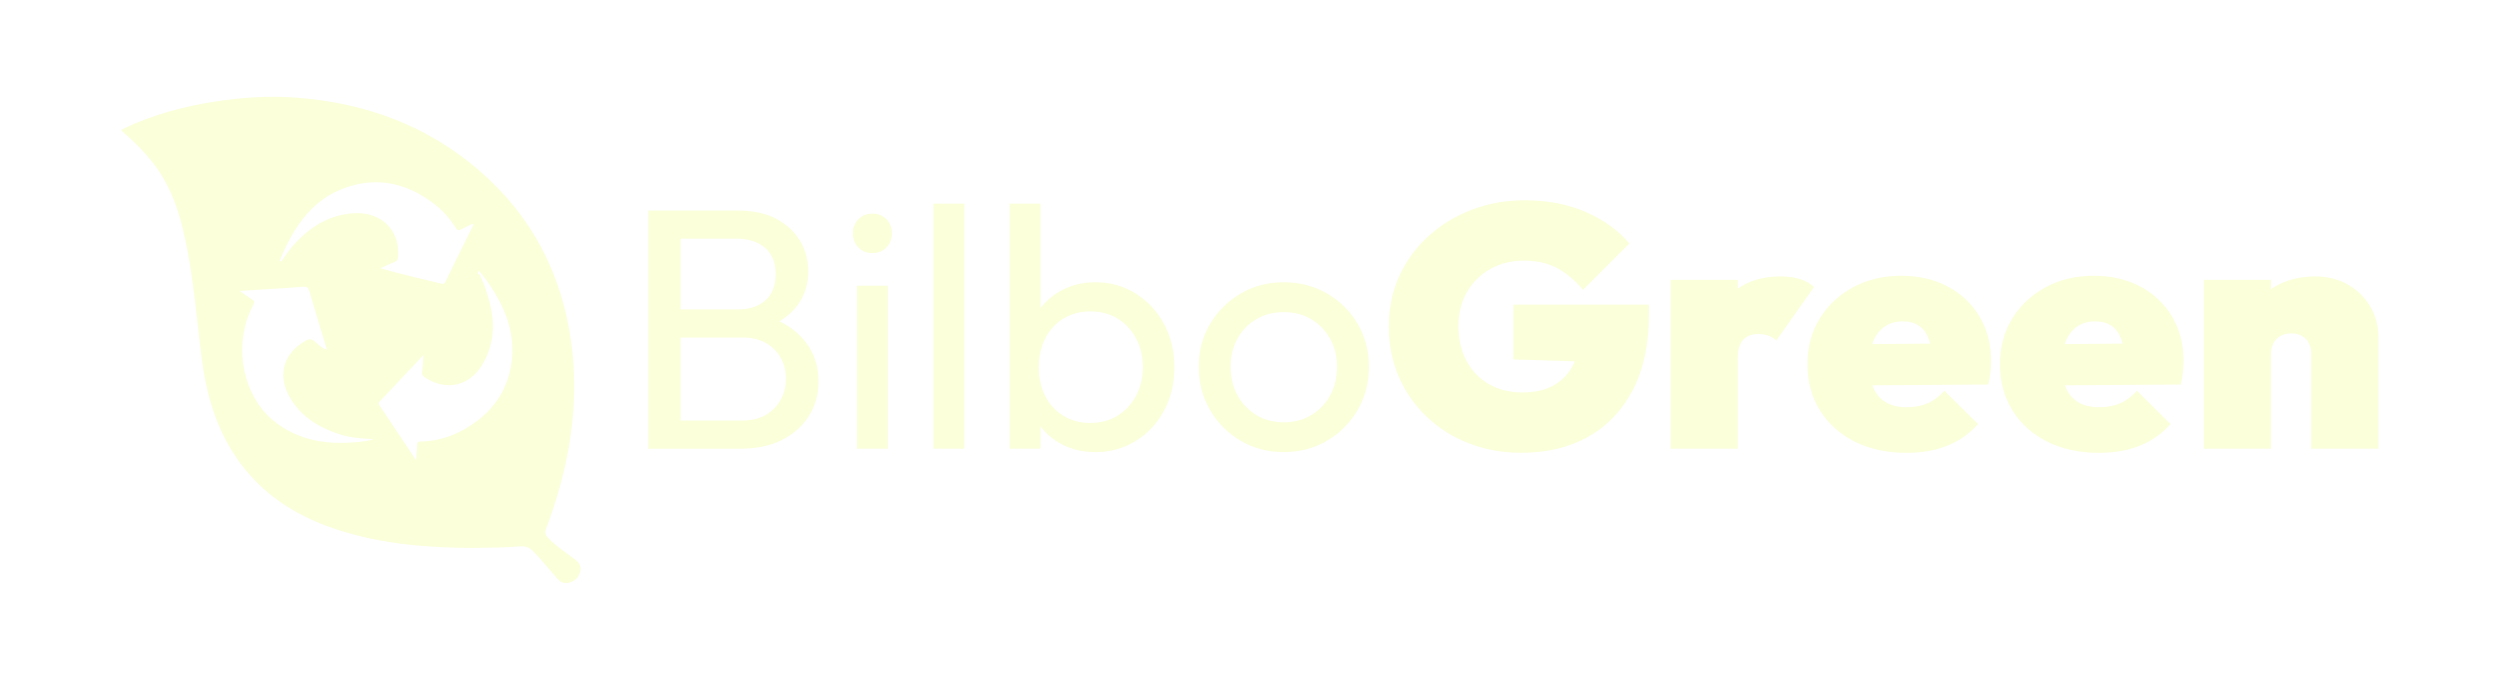
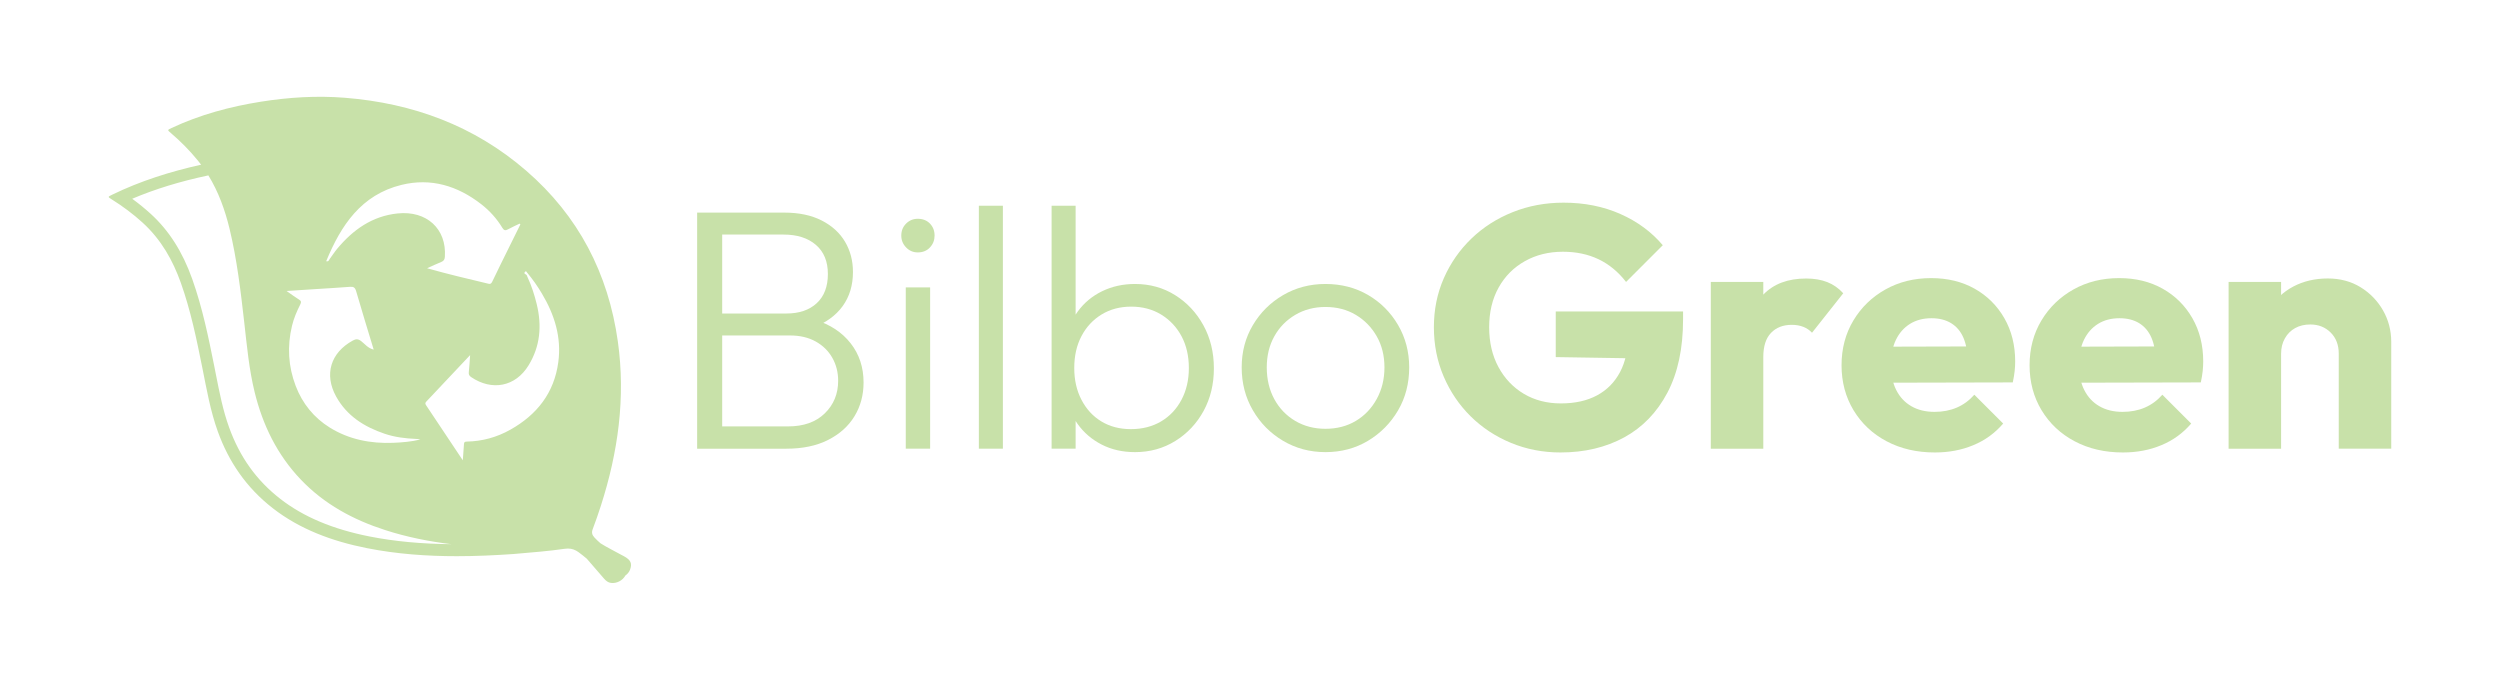
<svg xmlns="http://www.w3.org/2000/svg" version="1.1" id="Capa_1" x="0px" y="0px" viewBox="0 0 1043.84 283.84" style="enable-background:new 0 0 1043.84 283.84;" xml:space="preserve">
  <style type="text/css">
- 	.st0{fill:#FBFFDA;}
+ 	.st0{fill:#C8E1A9;}
</style>
  <g>
-     <path class="st0" d="M325.45,134.17c3.15-1.91,5.71-4.19,7.65-6.86c2.91-4.01,4.37-8.69,4.37-14.04c0-4.58-1.12-8.79-3.37-12.61   s-5.54-6.9-9.89-9.24c-4.35-2.34-9.77-3.51-16.26-3.51h-23.78h-4.44h-9.03v99.44h9.03h4.44h24.93c6.97,0,12.87-1.26,17.7-3.8   c4.82-2.53,8.52-5.9,11.1-10.1c2.58-4.2,3.87-8.93,3.87-14.18c0-6.3-1.79-11.77-5.37-16.41   C333.61,139.25,329.95,136.36,325.45,134.17z M284.17,99.66h23.5c4.87,0,8.79,1.27,11.75,3.8c2.96,2.53,4.44,6.19,4.44,10.96   c0,4.78-1.41,8.43-4.23,10.96c-2.82,2.53-6.62,3.8-11.39,3.8h-24.07V99.66z M323.29,170.51c-3.25,3.39-7.74,5.09-13.47,5.09h-25.65   v-34.67h26.08c3.63,0,6.81,0.77,9.53,2.29c2.72,1.53,4.8,3.61,6.23,6.23c1.43,2.63,2.15,5.57,2.15,8.81   C328.16,163.04,326.53,167.12,323.29,170.51z" />
-     <rect x="357.81" y="119.29" class="st0" width="12.9" height="68.06" />
-     <path class="st0" d="M364.26,89.2c-2.39,0-4.35,0.79-5.87,2.36c-1.53,1.58-2.29,3.51-2.29,5.8c0,2.39,0.76,4.37,2.29,5.95   c1.53,1.58,3.49,2.36,5.87,2.36c2.39,0,4.35-0.79,5.87-2.36c1.53-1.58,2.29-3.56,2.29-5.95c0-2.29-0.77-4.23-2.29-5.8   C368.61,89.99,366.65,89.2,364.26,89.2z" />
-     <rect x="389.76" y="85.04" class="st0" width="12.9" height="102.3" />
-     <path class="st0" d="M474.23,122.58c-5.01-3.15-10.63-4.73-16.84-4.73c-5.06,0-9.67,1.07-13.83,3.22c-3.67,1.9-6.7,4.43-9.1,7.58   V85.04h-12.9v102.3h12.9v-9.31c2.35,3.14,5.34,5.65,8.96,7.52c4.15,2.15,8.81,3.22,13.97,3.22c6.21,0,11.82-1.55,16.84-4.66   c5.01-3.1,8.96-7.33,11.82-12.68c2.87-5.35,4.3-11.37,4.3-18.05c0-6.69-1.43-12.7-4.3-18.05   C483.18,129.99,479.24,125.74,474.23,122.58z M474.3,165.35c-1.91,3.49-4.49,6.23-7.74,8.24s-7.02,3.01-11.32,3.01   c-4.2,0-7.95-1-11.25-3.01s-5.83-4.75-7.59-8.24c-1.77-3.49-2.65-7.47-2.65-11.96c0-4.58,0.91-8.64,2.72-12.18   c1.81-3.53,4.35-6.28,7.59-8.24c3.25-1.96,7.02-2.94,11.32-2.94c4.2,0,7.93,0.98,11.18,2.94c3.25,1.96,5.83,4.71,7.74,8.24   c1.91,3.54,2.87,7.55,2.87,12.04C477.16,157.83,476.21,161.87,474.3,165.35z" />
-     <path class="st0" d="M554.03,122.51c-5.4-3.1-11.39-4.66-17.98-4.66c-6.69,0-12.71,1.58-18.05,4.73   c-5.35,3.15-9.6,7.38-12.75,12.68c-3.15,5.3-4.73,11.25-4.73,17.84c0,6.69,1.58,12.73,4.73,18.12c3.15,5.4,7.4,9.67,12.75,12.82   c5.35,3.15,11.37,4.73,18.05,4.73c6.59,0,12.58-1.58,17.98-4.73c5.39-3.15,9.67-7.43,12.82-12.82c3.15-5.4,4.73-11.44,4.73-18.12   c0-6.59-1.58-12.56-4.73-17.91C563.7,129.84,559.42,125.61,554.03,122.51z M555.39,165.07c-1.91,3.49-4.54,6.23-7.88,8.24   c-3.34,2.01-7.16,3.01-11.46,3.01c-4.3,0-8.12-1-11.46-3.01c-3.35-2.01-5.97-4.75-7.88-8.24c-1.91-3.49-2.87-7.47-2.87-11.96   c0-4.39,0.95-8.31,2.87-11.75c1.91-3.44,4.54-6.14,7.88-8.1s7.16-2.94,11.46-2.94c4.3,0,8.1,0.98,11.39,2.94   c3.3,1.96,5.92,4.66,7.88,8.1s2.94,7.36,2.94,11.75C558.26,157.59,557.3,161.58,555.39,165.07z" />
-     <path class="st0" d="M631.9,150.09l25.63,0.77c-0.2,0.47-0.41,0.93-0.63,1.38c-1.86,3.73-4.56,6.59-8.09,8.6   c-3.54,2.01-7.88,3.01-13.04,3.01c-5.35,0-10.03-1.15-14.04-3.44c-4.01-2.29-7.14-5.52-9.38-9.67c-2.25-4.15-3.37-9-3.37-14.54   c0-5.54,1.22-10.36,3.65-14.47c2.44-4.11,5.71-7.28,9.82-9.53c4.11-2.24,8.69-3.37,13.75-3.37c5.35,0,9.93,1,13.75,3.01   s7.5,5.06,11.03,9.17l19.34-19.34c-4.68-5.54-10.77-9.93-18.27-13.18s-15.98-4.87-25.43-4.87c-7.83,0-15.19,1.31-22.07,3.94   s-12.92,6.3-18.12,11.03c-5.21,4.73-9.27,10.29-12.18,16.69c-2.91,6.4-4.37,13.42-4.37,21.06c0,7.55,1.38,14.52,4.15,20.92   c2.77,6.4,6.66,11.99,11.68,16.76c5.01,4.78,10.89,8.48,17.62,11.1c6.73,2.62,14.06,3.94,21.99,3.94c10.6,0,19.89-2.24,27.87-6.73   c7.97-4.49,14.18-11.03,18.63-19.63c4.45-8.6,6.66-19.01,6.66-31.23v-4.3H631.9V150.09z" />
-     <path class="st0" d="M751.75,116.57c-2.34-0.76-5.14-1.15-8.38-1.15c-7.09,0-13,1.72-17.77,5.13v-3.7h-28.08v70.49h28.08v-38.11   c0-3.15,0.72-5.56,2.15-7.24c1.43-1.67,3.58-2.51,6.45-2.51c1.72,0,3.22,0.26,4.51,0.79c1.29,0.53,2.27,1.17,2.94,1.93l15.76-22.35   C755.98,118.43,754.09,117.33,751.75,116.57z" />
-     <path class="st0" d="M813.29,119.65c-5.64-3.01-12.13-4.51-19.49-4.51c-7.45,0-14.14,1.6-20.06,4.8   c-5.92,3.2-10.58,7.57-13.97,13.11c-3.39,5.54-5.09,11.89-5.09,19.06c0,7.26,1.74,13.68,5.23,19.27   c3.49,5.59,8.33,9.94,14.54,13.04c6.21,3.1,13.42,4.66,21.63,4.66c6.4,0,12.08-1,17.05-3.01c4.96-2.01,9.22-5.01,12.75-9.03   l-14.04-13.9c-2.1,2.39-4.42,4.13-6.95,5.23c-2.53,1.1-5.47,1.65-8.81,1.65c-3.44,0-6.3-0.67-8.6-2.01   c-2.29-1.34-4.04-3.32-5.23-5.95c-0.17-0.38-0.33-0.77-0.47-1.18l48.4-0.33c0.48-2.1,0.79-3.94,0.93-5.52s0.21-3.08,0.21-4.51   c0-6.88-1.6-12.99-4.8-18.34C823.34,126.83,818.93,122.66,813.29,119.65z M781.73,143.67c0.13-0.39,0.25-0.8,0.4-1.17   c1.09-2.67,2.7-4.73,4.8-6.16s4.58-2.15,7.45-2.15c2.77,0,5.06,0.62,6.88,1.86c1.81,1.24,3.17,3.08,4.08,5.52   c0.22,0.59,0.41,1.23,0.58,1.9L781.73,143.67z" />
-     <path class="st0" d="M893.67,119.65c-5.64-3.01-12.13-4.51-19.49-4.51c-7.45,0-14.14,1.6-20.06,4.8   c-5.92,3.2-10.58,7.57-13.97,13.11c-3.39,5.54-5.09,11.89-5.09,19.06c0,7.26,1.74,13.68,5.23,19.27   c3.49,5.59,8.33,9.94,14.54,13.04c6.21,3.1,13.42,4.66,21.63,4.66c6.4,0,12.08-1,17.05-3.01c4.96-2.01,9.22-5.01,12.75-9.03   l-14.04-13.9c-2.1,2.39-4.42,4.13-6.95,5.23c-2.53,1.1-5.47,1.65-8.81,1.65c-3.44,0-6.3-0.67-8.6-2.01   c-2.29-1.34-4.04-3.32-5.23-5.95c-0.17-0.38-0.33-0.77-0.47-1.18l48.4-0.33c0.48-2.1,0.79-3.94,0.93-5.52s0.21-3.08,0.21-4.51   c0-6.88-1.6-12.99-4.8-18.34C903.72,126.83,899.3,122.66,893.67,119.65z M862.1,143.67c0.13-0.39,0.25-0.8,0.4-1.17   c1.1-2.67,2.7-4.73,4.8-6.16s4.58-2.15,7.45-2.15c2.77,0,5.06,0.62,6.88,1.86c1.81,1.24,3.17,3.08,4.08,5.52   c0.22,0.59,0.41,1.23,0.58,1.9L862.1,143.67z" />
-     <path class="st0" d="M989.66,127.96c-2.29-3.87-5.42-6.92-9.38-9.17c-3.96-2.24-8.48-3.37-13.54-3.37c-5.64,0-10.67,1.1-15.12,3.3   c-1.19,0.59-2.31,1.26-3.37,1.98v-3.85h-28.08v70.49h28.08V147.8c0-1.81,0.36-3.37,1.08-4.66c0.72-1.29,1.72-2.27,3.01-2.94   c1.29-0.67,2.74-1,4.37-1c2.39,0,4.37,0.74,5.95,2.22c1.58,1.48,2.36,3.61,2.36,6.38v39.54h28.08v-45.99   C993.1,136.29,991.96,131.83,989.66,127.96z" />
-     <path class="st0" d="M239.87,233.42c-0.29-0.22-0.6-0.41-0.88-0.63c-3.51-2.7-7.27-5.09-10.31-8.37c-0.94-1.02-1.27-2.01-0.75-3.4   c1.22-3.25,2.37-6.53,3.43-9.83c7.19-22.35,10.37-45.15,7.1-68.56c-3.98-28.47-16.48-52.51-38.3-71.38   c-21.71-18.77-47.3-28.16-75.69-30.43c-11.76-0.94-23.47-0.2-35.1,1.65c-12.88,2.04-25.4,5.41-37.26,10.98   c-1.79,0.84-1.78,0.83-0.32,2.07c4.11,3.5,7.91,7.35,11.31,11.52c6.8,8.33,10.72,18.09,13.22,28.44   c3.1,12.84,4.64,25.93,6.13,39.02c1.12,9.82,2,19.67,4.37,29.3c3.39,13.74,9.42,26.1,19.26,36.43   c9.8,10.28,21.87,16.78,35.24,21.09c18.7,6.03,38.01,7.4,56.07,7.47c7.58-0.11,13.75-0.14,19.89-0.66c2.19-0.18,3.8,0.53,5.29,2.02   c3.6,3.61,6.73,7.63,10.12,11.43c0.82,0.92,1.68,1.67,2.98,1.82c2.57,0.3,5.27-1.25,6.2-3.62   C242.96,237.03,242.43,235.35,239.87,233.42z M148.14,77.19c12.3-3.01,23.42,0.4,33.3,8.09c3.52,2.75,6.49,6.03,8.8,9.86   c0.65,1.07,1.24,1.23,2.32,0.63c1.59-0.88,3.26-1.61,4.89-2.4c0.11,0.1,0.21,0.21,0.31,0.32c-2.73,5.52-5.47,11.04-8.19,16.57   c-1.18,2.39-2.33,4.8-3.49,7.2c-0.33,0.67-0.67,1.24-1.61,1.02c-8.52-2.03-17.05-4.04-25.66-6.47c1.97-0.88,3.92-1.82,5.92-2.63   c1.05-0.42,1.42-1.05,1.5-2.18c0.79-11.64-7.59-19.35-19.75-18.08c-10.63,1.11-18.62,6.82-25.25,14.79   c-1.12,1.34-2.06,2.84-3.11,4.25c-0.31,0.42-0.42,1.18-1.44,0.89C122.84,94.09,131.29,81.32,148.14,77.19z M144.66,184.88   c-9.45,0.4-18.52-1.4-26.54-6.38c-6.55-4.07-11.4-10-14.2-17.35c-3.12-8.2-3.6-16.55-1.55-25.12c0.76-3.17,2.02-6.08,3.46-8.94   c0.48-0.96,0.41-1.44-0.52-2.01c-1.64-1.02-3.18-2.18-5.21-3.59c4.44-0.29,8.35-0.55,12.27-0.8c4.74-0.31,9.49-0.56,14.22-0.94   c1.49-0.12,2.13,0.27,2.57,1.78c2.34,8.06,4.81,16.07,7.34,24.44c-2.45-0.6-3.68-2.38-5.27-3.58c-1.24-0.94-2.16-0.92-3.47-0.2   c-9.25,5.08-12.04,14.14-6.94,23.37c4.47,8.09,11.75,12.65,20.26,15.54c4.22,1.44,8.59,1.96,12.99,2.15   c0.63,0.02,1.26,0.09,1.9,0.24C152.26,184.41,148.47,184.72,144.66,184.88z M213.61,151.2c-1.72,12.84-8.91,21.95-20,28.19   c-5.65,3.18-11.77,4.87-18.27,4.98c-0.93,0.02-1.08,0.35-1.12,1.11c-0.12,2.05-0.29,4.11-0.48,6.71   c-5.27-7.89-10.18-15.26-15.09-22.63c-0.38-0.57-0.9-1.1-0.17-1.87c6.03-6.36,12.03-12.75,18.31-19.43   c-0.2,2.65-0.29,4.88-0.55,7.1c-0.12,1,0.18,1.53,0.98,2.08c8.69,5.9,18.5,4.04,23.98-4.91c4.86-7.93,5.61-16.46,3.41-25.51   c-0.95-3.89-2.13-7.6-3.8-11.2c-0.21-0.47-0.29-1.09-0.81-1.28c-0.65-0.24-0.64-0.66-0.32-1.02c0.53-0.61,0.75,0.11,0.98,0.39   c2.26,2.7,4.28,5.58,6.08,8.61C212.01,131.37,214.99,140.81,213.61,151.2z" />
+     <path class="st0" d="M291.08,187.35V88.77h10.46v98.58H291.08z M297.81,187.35v-9.31h31.23c6.49,0,11.61-1.81,15.33-5.44   c3.73-3.63,5.59-8.17,5.59-13.61c0-3.53-0.81-6.73-2.44-9.6c-1.63-2.87-3.94-5.13-6.95-6.81c-3.01-1.67-6.57-2.51-10.67-2.51   h-32.09v-9.17h30.52c5.35,0,9.58-1.43,12.68-4.3c3.1-2.87,4.66-6.92,4.66-12.18c0-5.25-1.67-9.31-5.01-12.18   c-3.34-2.87-7.83-4.3-13.47-4.3h-29.37v-9.17h29.66c6.11,0,11.32,1.1,15.62,3.3c4.3,2.2,7.54,5.16,9.74,8.88   c2.2,3.73,3.3,7.93,3.3,12.61c0,5.54-1.43,10.29-4.3,14.26c-2.87,3.96-7.07,7-12.61,9.1l1-3.44c6.4,2.01,11.39,5.3,14.97,9.89   c3.58,4.58,5.37,10.03,5.37,16.33c0,5.25-1.27,9.96-3.8,14.11c-2.53,4.16-6.21,7.45-11.03,9.89c-4.82,2.44-10.63,3.65-17.41,3.65   H297.81z" />
+     <path class="st0" d="M383.2,105.39c-1.91,0-3.53-0.69-4.87-2.08c-1.34-1.38-2.01-3.03-2.01-4.94c0-2.01,0.67-3.68,2.01-5.01   c1.34-1.34,2.96-2.01,4.87-2.01c2.1,0,3.8,0.67,5.09,2.01c1.29,1.34,1.93,3.01,1.93,5.01c0,1.91-0.64,3.56-1.93,4.94   C387,104.7,385.3,105.39,383.2,105.39z M378.19,187.35V120h10.17v67.34H378.19z" />
+     <path class="st0" d="M408.71,187.35V85.9h10.03v101.44H408.71z" />
+     <path class="st0" d="M439.08,187.35V85.9h10.03v50.58l-2.01,16.19l2.01,16.62v18.05H439.08z M473.9,188.78   c-5.16,0-9.79-1.05-13.9-3.15c-4.11-2.1-7.48-4.99-10.1-8.67c-2.63-3.68-4.23-7.95-4.8-12.82v-21.06c0.57-4.97,2.2-9.29,4.87-12.97   c2.67-3.68,6.09-6.52,10.24-8.53c4.15-2.01,8.72-3.01,13.68-3.01c6.21,0,11.8,1.55,16.76,4.66c4.97,3.1,8.91,7.31,11.82,12.61   c2.91,5.3,4.37,11.3,4.37,17.98c0,6.59-1.43,12.51-4.3,17.77c-2.87,5.25-6.81,9.43-11.82,12.54   C485.72,187.23,480.11,188.78,473.9,188.78z M472.18,179.18c4.78,0,8.98-1.08,12.61-3.22c3.63-2.15,6.47-5.16,8.52-9.03   c2.05-3.87,3.08-8.29,3.08-13.25c0-5.06-1.03-9.5-3.08-13.33c-2.06-3.82-4.9-6.83-8.52-9.03c-3.63-2.2-7.79-3.29-12.47-3.29   c-4.68,0-8.81,1.1-12.39,3.29c-3.58,2.2-6.38,5.21-8.38,9.03c-2.01,3.82-3.01,8.26-3.01,13.33c0,4.97,1,9.38,3.01,13.25   c2.01,3.87,4.77,6.88,8.31,9.03C463.39,178.1,467.5,179.18,472.18,179.18z" />
+     <path class="st0" d="M553.42,188.78c-6.5,0-12.39-1.58-17.7-4.73s-9.51-7.4-12.61-12.75c-3.11-5.35-4.66-11.32-4.66-17.91   c0-6.5,1.55-12.37,4.66-17.62c3.1-5.25,7.31-9.43,12.61-12.54c5.3-3.1,11.2-4.66,17.7-4.66c6.59,0,12.51,1.53,17.77,4.58   c5.25,3.06,9.43,7.24,12.54,12.54c3.1,5.3,4.66,11.2,4.66,17.7c0,6.69-1.55,12.68-4.66,17.98c-3.11,5.3-7.29,9.53-12.54,12.68   C565.93,187.2,560.01,188.78,553.42,188.78z M553.42,179.04c4.78,0,9-1.1,12.68-3.29c3.68-2.2,6.59-5.25,8.74-9.17   c2.15-3.92,3.22-8.31,3.22-13.18c0-4.87-1.07-9.19-3.22-12.97c-2.15-3.77-5.06-6.76-8.74-8.96c-3.68-2.2-7.9-3.3-12.68-3.3   c-4.68,0-8.88,1.1-12.61,3.3c-3.72,2.2-6.64,5.18-8.74,8.96c-2.1,3.77-3.15,8.09-3.15,12.97c0,4.97,1.05,9.38,3.15,13.25   c2.1,3.87,5.02,6.9,8.74,9.1C544.53,177.94,548.74,179.04,553.42,179.04z" />
+     <path class="st0" d="M651.56,188.92c-7.36,0-14.26-1.34-20.7-4.01c-6.45-2.67-12.06-6.38-16.83-11.1   c-4.78-4.73-8.53-10.27-11.25-16.62c-2.72-6.35-4.08-13.2-4.08-20.56c0-7.35,1.38-14.18,4.16-20.49   c2.77-6.3,6.61-11.82,11.53-16.55c4.92-4.73,10.67-8.4,17.26-11.03c6.59-2.63,13.66-3.94,21.21-3.94c8.69,0,16.6,1.58,23.71,4.73   c7.11,3.15,13.01,7.5,17.7,13.04l-15.33,15.33c-3.25-4.2-7.07-7.35-11.46-9.46c-4.39-2.1-9.36-3.15-14.9-3.15   c-5.92,0-11.23,1.31-15.9,3.94c-4.68,2.63-8.33,6.3-10.96,11.03c-2.63,4.73-3.94,10.24-3.94,16.55c0,6.3,1.29,11.84,3.87,16.62   c2.58,4.78,6.11,8.5,10.6,11.18c4.49,2.67,9.65,4.01,15.47,4.01c5.92,0,10.96-1.12,15.12-3.37c4.16-2.24,7.35-5.49,9.6-9.74   c2.24-4.25,3.37-9.43,3.37-15.54l14.9,10.03l-45.13-0.72v-19.06h53.16v3.29c0,12.13-2.17,22.33-6.52,30.59   c-4.35,8.26-10.37,14.5-18.05,18.7C670.45,186.82,661.59,188.92,651.56,188.92z" />
+     <path class="st0" d="M714.32,187.35v-69.63h21.92v69.63H714.32z M736.24,149.09l-9.17-7.16c1.81-8.12,4.87-14.42,9.17-18.91   c4.3-4.49,10.27-6.73,17.91-6.73c3.34,0,6.28,0.5,8.81,1.5c2.53,1,4.75,2.56,6.66,4.66l-13.04,16.48   c-0.96-1.05-2.15-1.86-3.58-2.44c-1.43-0.57-3.06-0.86-4.87-0.86c-3.63,0-6.52,1.12-8.67,3.37   C737.31,141.23,736.24,144.6,736.24,149.09z" />
+     <path class="st0" d="M807.88,188.92c-7.55,0-14.26-1.55-20.13-4.66c-5.87-3.1-10.48-7.43-13.83-12.97   c-3.34-5.54-5.01-11.8-5.01-18.77c0-6.97,1.65-13.2,4.94-18.7c3.29-5.49,7.76-9.81,13.4-12.97c5.63-3.15,11.99-4.73,19.06-4.73   c6.88,0,12.94,1.48,18.2,4.44c5.25,2.96,9.38,7.07,12.39,12.32c3.01,5.25,4.51,11.27,4.51,18.05c0,1.24-0.07,2.56-0.21,3.94   c-0.14,1.39-0.41,2.99-0.79,4.8l-60.03,0.14v-15.04l50.72-0.14l-9.46,6.3c-0.1-4.01-0.72-7.33-1.86-9.96   c-1.15-2.63-2.84-4.63-5.09-6.02c-2.25-1.38-4.99-2.08-8.24-2.08c-3.44,0-6.43,0.79-8.96,2.36c-2.53,1.58-4.49,3.8-5.87,6.66   c-1.39,2.87-2.08,6.35-2.08,10.46c0,4.11,0.74,7.62,2.22,10.53c1.48,2.92,3.58,5.16,6.3,6.73c2.72,1.58,5.95,2.36,9.67,2.36   c3.44,0,6.54-0.6,9.31-1.79c2.77-1.19,5.21-2.98,7.31-5.37l12.04,12.04c-3.44,4.01-7.59,7.02-12.47,9.03   C819.05,187.92,813.7,188.92,807.88,188.92z" />
+     <path class="st0" d="M886.39,188.92c-7.55,0-14.26-1.55-20.13-4.66c-5.87-3.1-10.48-7.43-13.83-12.97   c-3.34-5.54-5.01-11.8-5.01-18.77c0-6.97,1.65-13.2,4.94-18.7c3.29-5.49,7.76-9.81,13.4-12.97c5.63-3.15,11.99-4.73,19.06-4.73   c6.88,0,12.94,1.48,18.2,4.44c5.25,2.96,9.38,7.07,12.39,12.32c3.01,5.25,4.51,11.27,4.51,18.05c0,1.24-0.07,2.56-0.21,3.94   c-0.14,1.39-0.41,2.99-0.79,4.8l-60.03,0.14v-15.04l50.72-0.14l-9.46,6.3c-0.1-4.01-0.72-7.33-1.86-9.96   c-1.15-2.63-2.84-4.63-5.09-6.02c-2.25-1.38-4.99-2.08-8.24-2.08c-3.44,0-6.43,0.79-8.96,2.36c-2.53,1.58-4.49,3.8-5.87,6.66   c-1.39,2.87-2.08,6.35-2.08,10.46c0,4.11,0.74,7.62,2.22,10.53c1.48,2.92,3.58,5.16,6.3,6.73c2.72,1.58,5.95,2.36,9.67,2.36   c3.44,0,6.54-0.6,9.31-1.79c2.77-1.19,5.21-2.98,7.31-5.37l12.04,12.04c-3.44,4.01-7.59,7.02-12.47,9.03   C897.57,187.92,892.22,188.92,886.39,188.92z" />
+     <path class="st0" d="M930.52,187.35v-69.63h21.92v69.63H930.52z M976.51,187.35v-39.69c0-3.63-1.12-6.57-3.37-8.81   c-2.25-2.24-5.09-3.37-8.52-3.37c-2.39,0-4.49,0.5-6.3,1.5c-1.82,1-3.25,2.44-4.3,4.3c-1.05,1.86-1.58,3.99-1.58,6.38l-8.45-4.16   c0-5.44,1.19-10.22,3.58-14.33c2.39-4.11,5.71-7.28,9.96-9.53c4.25-2.24,9.05-3.37,14.4-3.37c5.16,0,9.72,1.22,13.68,3.65   c3.96,2.44,7.09,5.66,9.38,9.67c2.29,4.01,3.44,8.41,3.44,13.18v44.56H976.51z" />
  </g>
+   <path class="st0" d="M260.5,232.23c-0.32-0.18-0.66-0.33-0.98-0.51c-2.93-1.64-5.99-3.1-8.8-4.88c-0.88-0.76-1.73-1.56-2.52-2.42  c-0.94-1.02-1.27-2.01-0.75-3.4c1.22-3.25,2.37-6.53,3.43-9.83c7.19-22.35,10.38-45.15,7.1-68.56  c-3.98-28.47-16.47-52.51-38.3-71.38c-21.71-18.77-47.3-28.16-75.69-30.43c-11.76-0.94-23.47-0.2-35.1,1.65  c-12.88,2.05-25.4,5.42-37.26,10.98c-1.8,0.84-1.78,0.83-0.32,2.07c4.11,3.5,7.91,7.35,11.31,11.52c0.47,0.57,0.91,1.15,1.35,1.73  c-12.92,2.87-25.4,6.82-37.13,12.52c-1.89,0.92-1.87,0.9-0.23,1.93c4.65,2.9,8.99,6.15,12.91,9.72  c7.84,7.14,12.66,15.82,15.99,25.16c4.12,11.58,6.57,23.52,8.97,35.46c1.8,8.96,3.34,17.96,6.48,26.65  c4.48,12.39,11.74,23.3,23,32.04c11.2,8.69,24.63,13.73,39.34,16.64c12.48,2.47,25.09,3.34,37.44,3.34c8.01,0,15.9-0.37,23.58-0.9  c8.18-0.71,14.84-1.22,21.45-2.19c0.47-0.07,0.92-0.1,1.35-0.1c1.71,0,3.12,0.54,4.48,1.54c1.17,0.86,2.29,1.76,3.39,2.68  c2.45,2.73,4.75,5.58,7.2,8.32c0.82,0.92,1.68,1.67,2.98,1.82c2.36,0.27,4.82-1.03,5.93-3.08c0.88-0.64,1.58-1.46,1.94-2.39  C264.05,235.3,263.38,233.8,260.5,232.23z M167.66,77.19c12.3-3.01,23.42,0.4,33.3,8.09c3.52,2.74,6.48,6.03,8.8,9.86  c0.65,1.07,1.24,1.23,2.32,0.63c1.59-0.88,3.25-1.61,4.89-2.4c0.1,0.11,0.2,0.22,0.31,0.32c-2.73,5.52-5.46,11.04-8.19,16.57  c-1.18,2.39-2.33,4.8-3.49,7.2c-0.33,0.68-0.66,1.25-1.61,1.02c-8.52-2.03-17.05-4.04-25.66-6.47c1.97-0.89,3.92-1.83,5.92-2.63  c1.06-0.43,1.43-1.05,1.5-2.18c0.78-11.64-7.59-19.35-19.75-18.08c-10.64,1.11-18.62,6.83-25.25,14.79  c-1.12,1.35-2.06,2.85-3.11,4.25c-0.31,0.42-0.42,1.18-1.44,0.9C142.36,94.09,150.82,81.32,167.66,77.19z M131.9,120.7  c4.74-0.31,9.48-0.56,14.22-0.94c1.48-0.12,2.13,0.27,2.57,1.78c2.33,8.05,4.81,16.07,7.34,24.44c-2.46-0.6-3.68-2.38-5.27-3.58  c-1.24-0.94-2.16-0.92-3.47-0.2c-9.25,5.07-12.04,14.14-6.94,23.37c4.47,8.09,11.75,12.66,20.26,15.54  c4.22,1.43,8.59,1.96,13.01,2.15c0.63,0.03,1.26,0.09,1.9,0.24c-3.72,0.92-7.51,1.23-11.31,1.39c-9.46,0.39-18.53-1.4-26.54-6.38  c-6.55-4.07-11.4-10-14.2-17.35c-3.13-8.2-3.6-16.56-1.55-25.12c0.76-3.17,2.02-6.08,3.46-8.94c0.48-0.96,0.41-1.43-0.52-2.01  c-1.64-1.02-3.19-2.18-5.21-3.59C124.07,121.21,127.98,120.95,131.9,120.7z M154.28,223.99c-15.38-3.05-27.57-8.18-37.24-15.69  c-9.9-7.68-16.89-17.42-21.36-29.79c-2.58-7.12-4.01-14.44-5.54-22.19c-0.25-1.25-0.49-2.5-0.74-3.74  c-2.25-11.2-4.8-23.9-9.16-36.15C76.2,105.1,70.53,96.21,62.9,89.26c-2.4-2.18-4.97-4.28-7.7-6.27c9.47-4.03,19.95-7.24,31.8-9.76  c4.2,6.83,6.93,14.37,8.84,22.26c3.1,12.84,4.64,25.93,6.13,39.02c1.12,9.82,2,19.67,4.37,29.3c3.38,13.74,9.41,26.1,19.26,36.43  c9.8,10.28,21.86,16.78,35.24,21.09c9.14,2.95,18.43,4.78,27.65,5.89C175.92,227.1,164.7,226.05,154.28,223.99z M233.11,151.21  c-1.72,12.85-8.92,21.96-20,28.19c-5.65,3.18-11.77,4.87-18.27,4.98c-0.93,0.02-1.07,0.35-1.12,1.11c-0.12,2.06-0.29,4.11-0.48,6.71  c-5.26-7.89-10.18-15.26-15.09-22.63c-0.38-0.57-0.9-1.11-0.17-1.87c6.03-6.37,12.02-12.76,18.31-19.43  c-0.19,2.65-0.29,4.88-0.55,7.1c-0.11,0.99,0.18,1.53,0.98,2.08c8.7,5.9,18.5,4.04,23.98-4.91c4.85-7.92,5.61-16.46,3.41-25.51  c-0.95-3.89-2.13-7.6-3.8-11.2c-0.22-0.47-0.3-1.09-0.81-1.28c-0.65-0.24-0.64-0.65-0.32-1.02c0.54-0.61,0.75,0.11,0.98,0.39  c2.27,2.7,4.28,5.58,6.08,8.61C231.52,131.37,234.51,140.81,233.11,151.21z" />
</svg>
